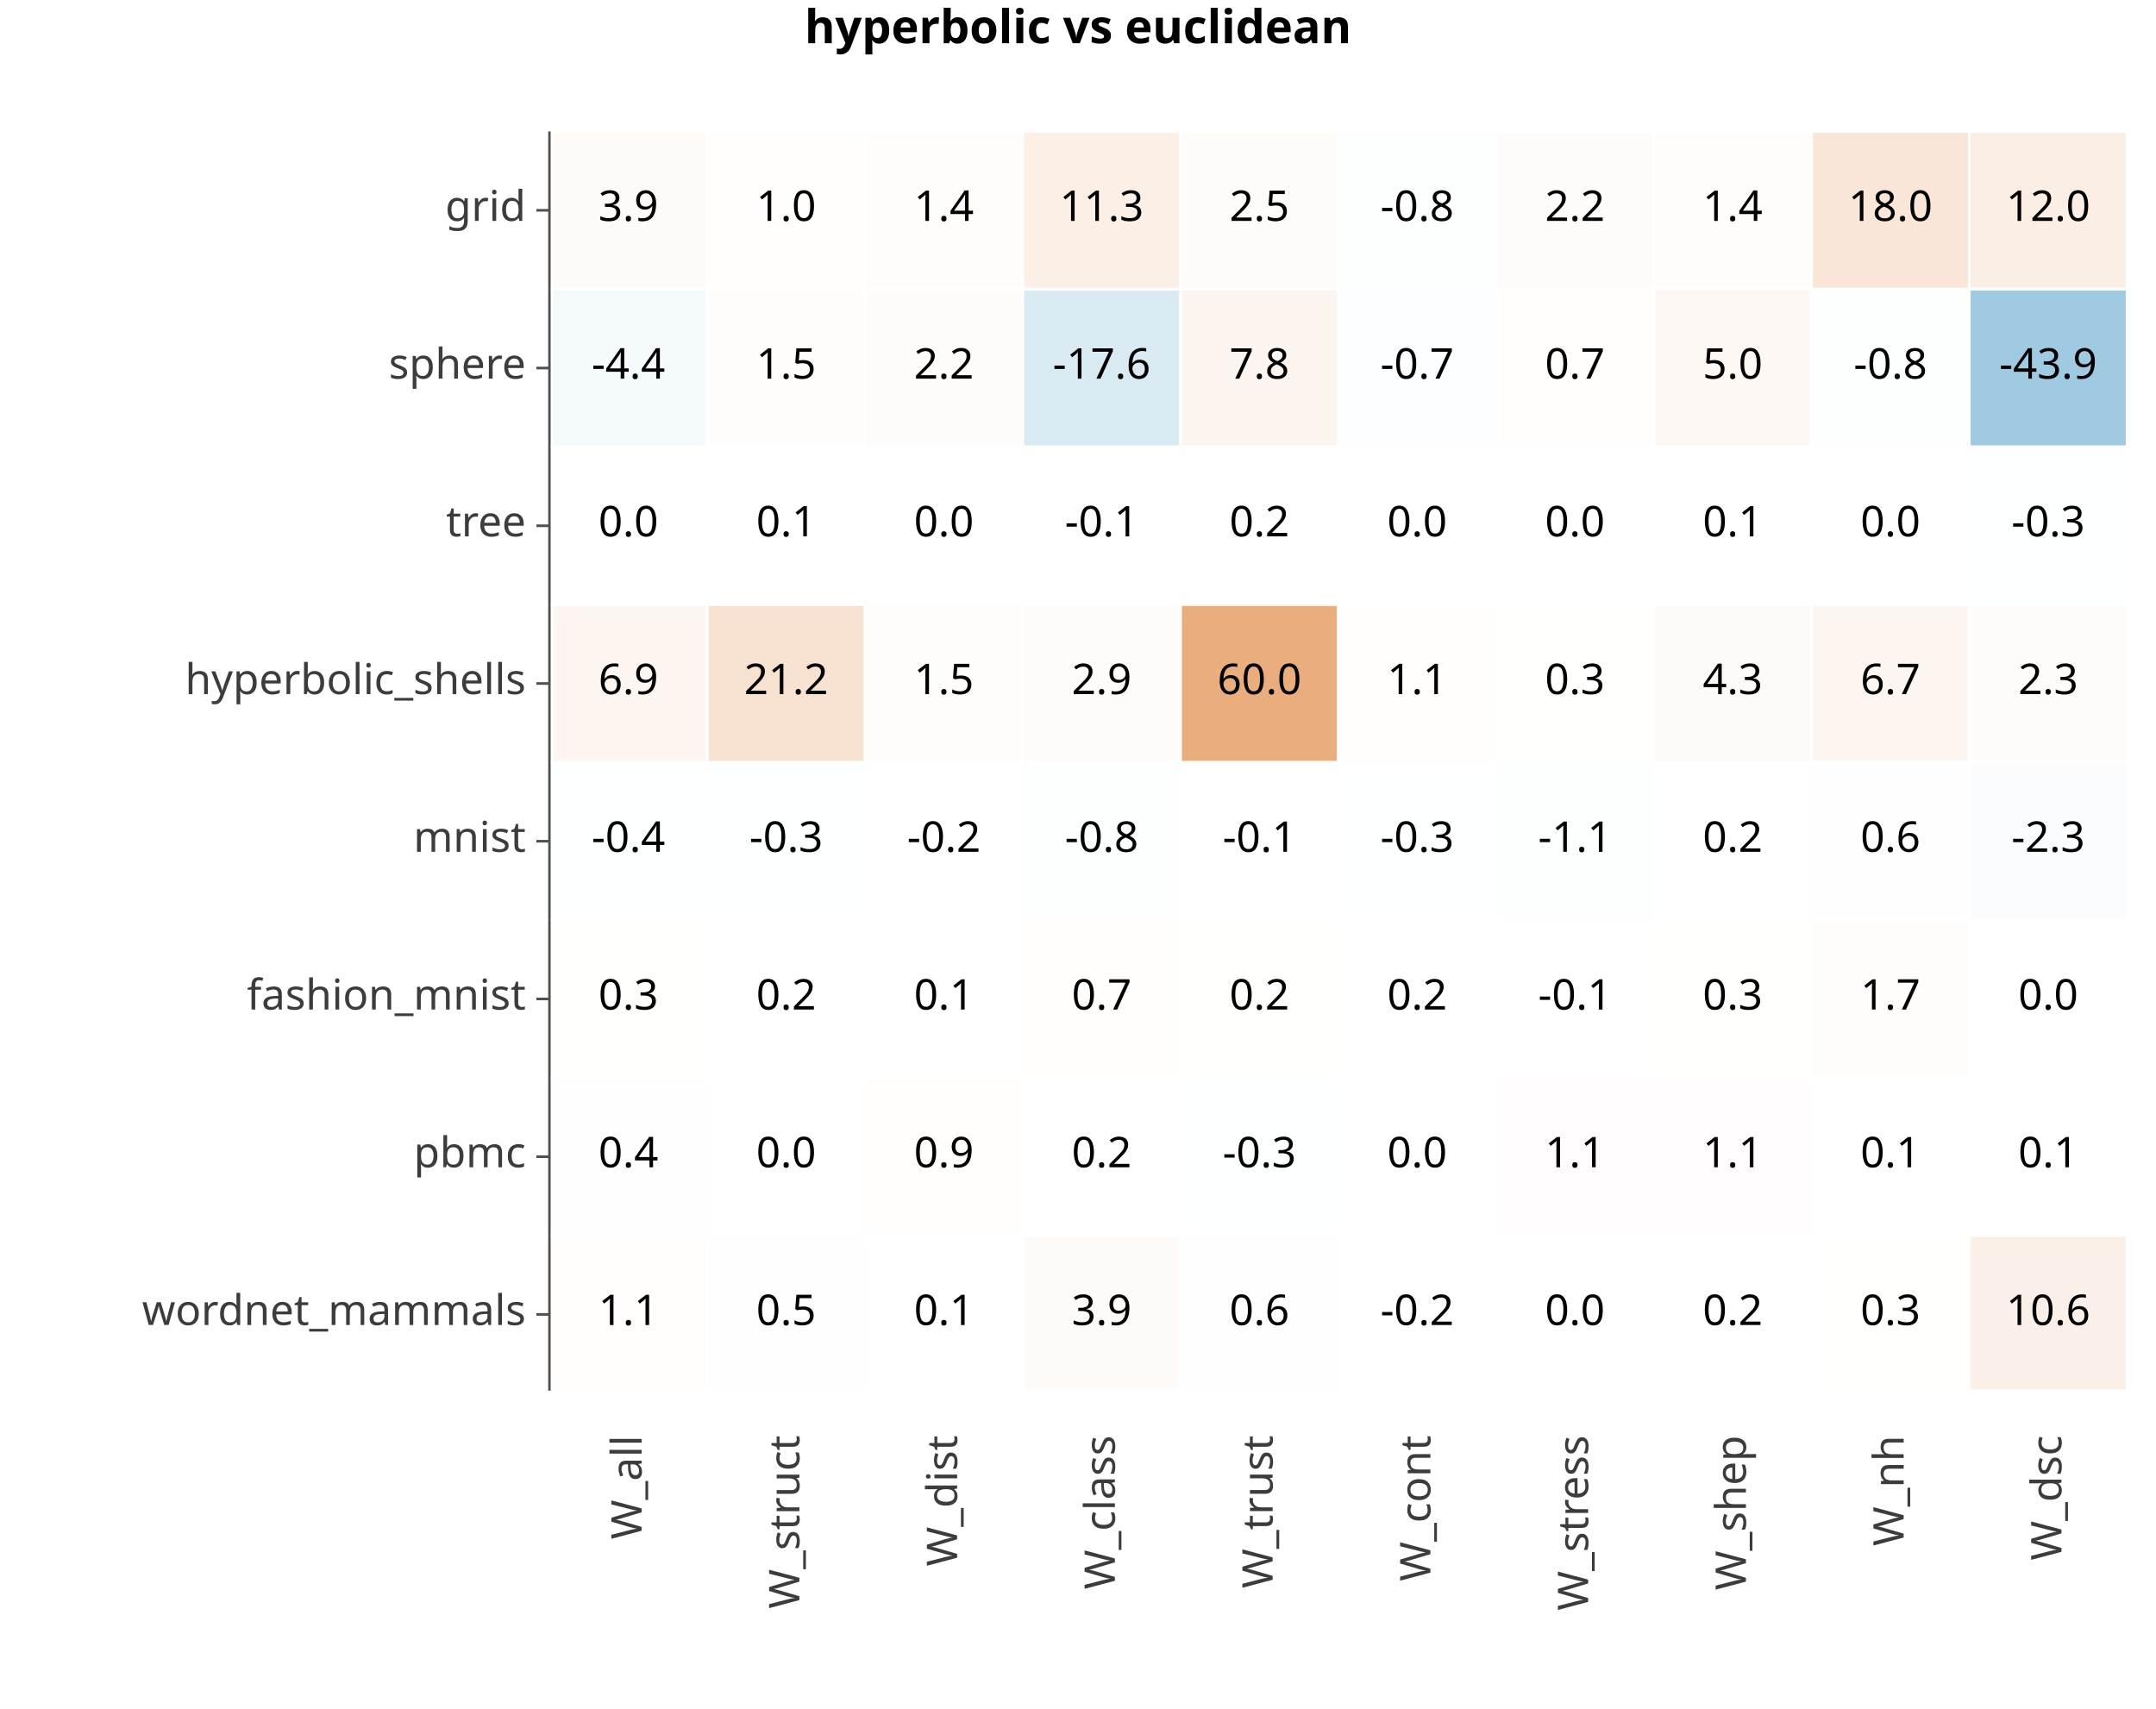
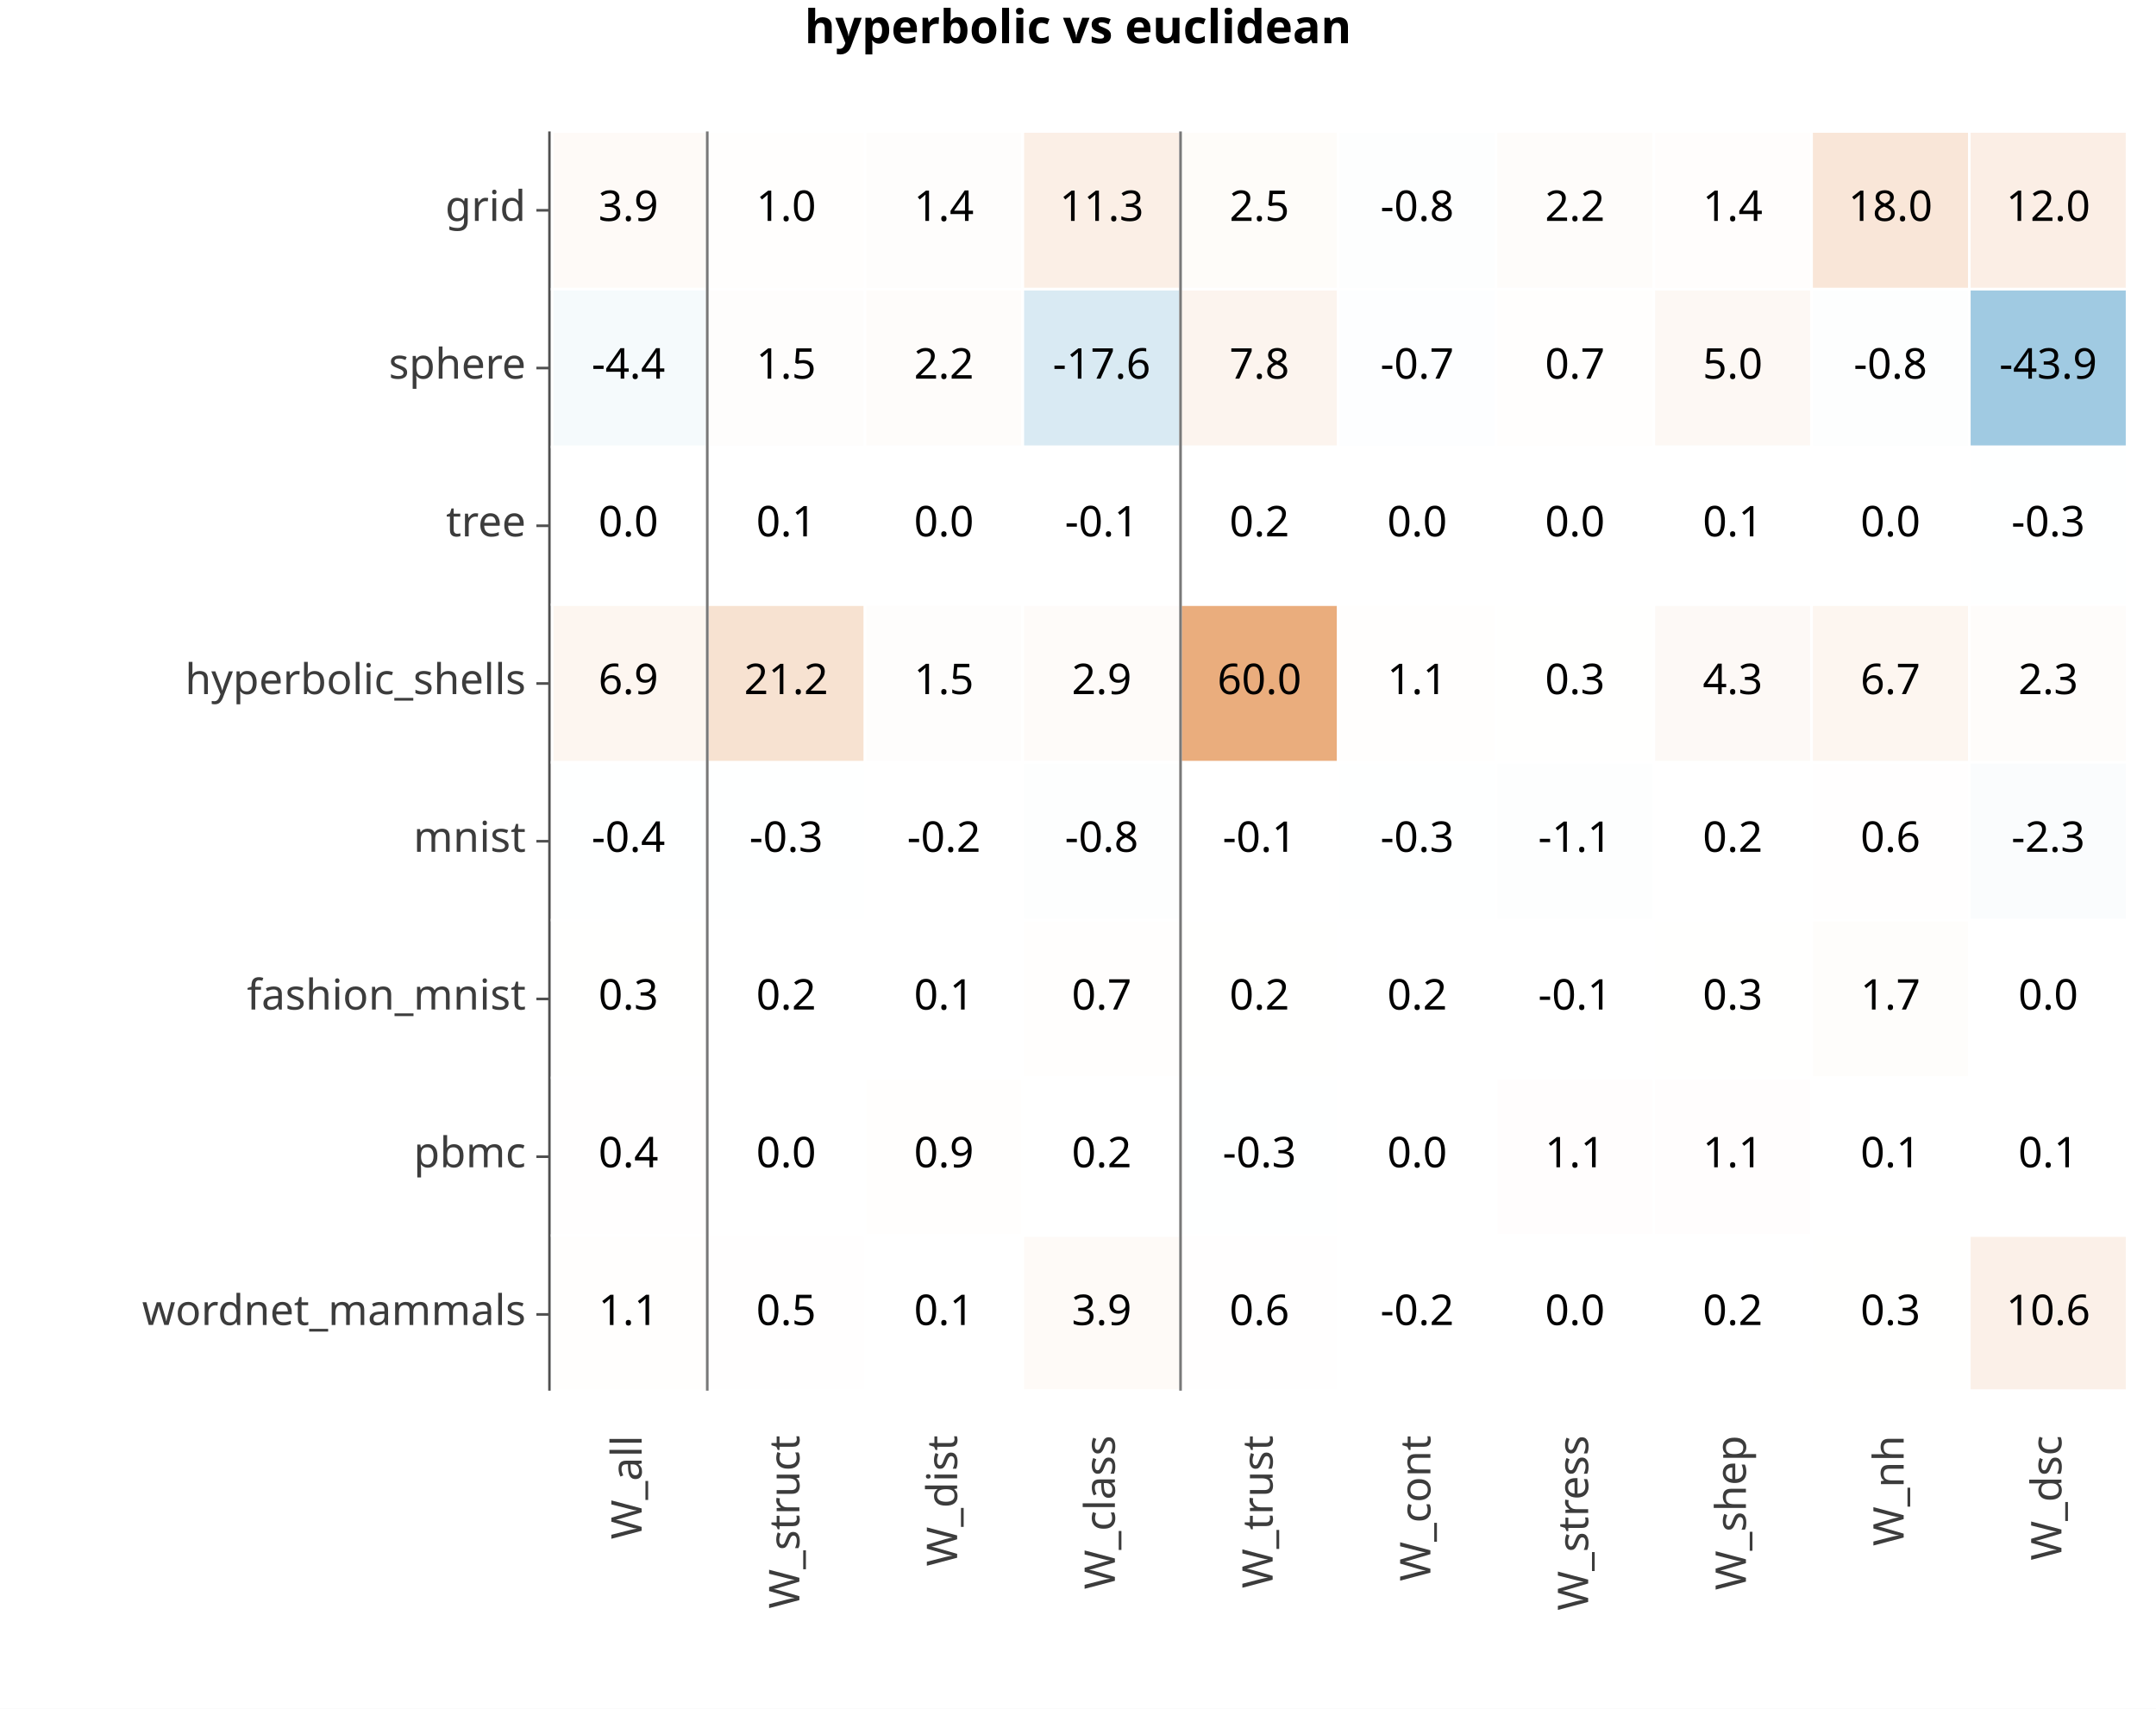
<svg xmlns="http://www.w3.org/2000/svg" width="820" height="650" viewBox="0 0 820 650">
  <rect x="0" y="0" width="820" height="650" opacity="1" fill="#FFFFFF" stroke="none" />
  <text x="410" y="12" dy="0.5ex" text-anchor="middle" font-family="sans-serif" font-size="17.742" opacity="1" fill="#000000" font-weight="bold">
hyperbolic vs euclidean
</text>
  <polyline fill="none" opacity="1" stroke="#505050" stroke-width="1" points="209,50 209,529 " />
  <text x="200" y="80" dy="0.5ex" text-anchor="end" font-family="sans-serif" font-size="16.129" opacity="1" fill="#3C3C3C">
grid
</text>
  <polyline fill="none" opacity="1" stroke="#505050" stroke-width="1" points="204,80 209,80 " />
  <text x="200" y="140" dy="0.5ex" text-anchor="end" font-family="sans-serif" font-size="16.129" opacity="1" fill="#3C3C3C">
sphere
</text>
  <polyline fill="none" opacity="1" stroke="#505050" stroke-width="1" points="204,140 209,140 " />
  <text x="200" y="200" dy="0.5ex" text-anchor="end" font-family="sans-serif" font-size="16.129" opacity="1" fill="#3C3C3C">
tree
</text>
  <polyline fill="none" opacity="1" stroke="#505050" stroke-width="1" points="204,200 209,200 " />
  <text x="200" y="260" dy="0.5ex" text-anchor="end" font-family="sans-serif" font-size="16.129" opacity="1" fill="#3C3C3C">
hyperbolic_shells
</text>
  <polyline fill="none" opacity="1" stroke="#505050" stroke-width="1" points="204,260 209,260 " />
  <text x="200" y="320" dy="0.5ex" text-anchor="end" font-family="sans-serif" font-size="16.129" opacity="1" fill="#3C3C3C">
mnist
</text>
  <polyline fill="none" opacity="1" stroke="#505050" stroke-width="1" points="204,320 209,320 " />
  <text x="200" y="380" dy="0.5ex" text-anchor="end" font-family="sans-serif" font-size="16.129" opacity="1" fill="#3C3C3C">
fashion_mnist
</text>
  <polyline fill="none" opacity="1" stroke="#505050" stroke-width="1" points="204,380 209,380 " />
  <text x="200" y="440" dy="0.5ex" text-anchor="end" font-family="sans-serif" font-size="16.129" opacity="1" fill="#3C3C3C">
pbmc
</text>
  <polyline fill="none" opacity="1" stroke="#505050" stroke-width="1" points="204,440 209,440 " />
  <text x="200" y="500" dy="0.5ex" text-anchor="end" font-family="sans-serif" font-size="16.129" opacity="1" fill="#3C3C3C">
wordnet_mammals
</text>
  <polyline fill="none" opacity="1" stroke="#505050" stroke-width="1" points="204,500 209,500 " />
  <text x="240" y="546" dy="0.5ex" text-anchor="end" font-family="sans-serif" font-size="16.129" opacity="1" fill="#3C3C3C" transform="rotate(270, 240, 546)">
W_all
</text>
  <text x="300" y="546" dy="0.5ex" text-anchor="end" font-family="sans-serif" font-size="16.129" opacity="1" fill="#3C3C3C" transform="rotate(270, 300, 546)">
W_struct
</text>
  <text x="360" y="546" dy="0.5ex" text-anchor="end" font-family="sans-serif" font-size="16.129" opacity="1" fill="#3C3C3C" transform="rotate(270, 360, 546)">
W_dist
</text>
  <text x="420" y="546" dy="0.5ex" text-anchor="end" font-family="sans-serif" font-size="16.129" opacity="1" fill="#3C3C3C" transform="rotate(270, 420, 546)">
W_class
</text>
  <text x="480" y="546" dy="0.5ex" text-anchor="end" font-family="sans-serif" font-size="16.129" opacity="1" fill="#3C3C3C" transform="rotate(270, 480, 546)">
W_trust
</text>
  <text x="540" y="546" dy="0.5ex" text-anchor="end" font-family="sans-serif" font-size="16.129" opacity="1" fill="#3C3C3C" transform="rotate(270, 540, 546)">
W_cont
</text>
  <text x="600" y="546" dy="0.5ex" text-anchor="end" font-family="sans-serif" font-size="16.129" opacity="1" fill="#3C3C3C" transform="rotate(270, 600, 546)">
W_stress
</text>
  <text x="660" y="546" dy="0.5ex" text-anchor="end" font-family="sans-serif" font-size="16.129" opacity="1" fill="#3C3C3C" transform="rotate(270, 660, 546)">
W_shep
</text>
  <text x="720" y="546" dy="0.5ex" text-anchor="end" font-family="sans-serif" font-size="16.129" opacity="1" fill="#3C3C3C" transform="rotate(270, 720, 546)">
W_nh
</text>
  <text x="780" y="546" dy="0.5ex" text-anchor="end" font-family="sans-serif" font-size="16.129" opacity="1" fill="#3C3C3C" transform="rotate(270, 780, 546)">
W_dsc
</text>
  <rect x="210" y="50" width="59" height="60" opacity="1" fill="#FEFAF7" stroke="none" />
  <rect x="210" y="50" width="59" height="60" opacity="1" fill="none" stroke="#FFFFFF" />
  <text x="239" y="80" dy="0.5ex" text-anchor="middle" font-family="sans-serif" font-size="16.129" opacity="1" fill="#000000">
3.9
</text>
  <rect x="269" y="50" width="60" height="60" opacity="1" fill="#FFFEFD" stroke="none" />
  <rect x="269" y="50" width="60" height="60" opacity="1" fill="none" stroke="#FFFFFF" />
  <text x="299" y="80" dy="0.5ex" text-anchor="middle" font-family="sans-serif" font-size="16.129" opacity="1" fill="#000000">
1.0
</text>
  <rect x="329" y="50" width="60" height="60" opacity="1" fill="#FEFDFC" stroke="none" />
  <rect x="329" y="50" width="60" height="60" opacity="1" fill="none" stroke="#FFFFFF" />
  <text x="359" y="80" dy="0.5ex" text-anchor="middle" font-family="sans-serif" font-size="16.129" opacity="1" fill="#000000">
1.4
</text>
  <rect x="389" y="50" width="60" height="60" opacity="1" fill="#FBEFE6" stroke="none" />
  <rect x="389" y="50" width="60" height="60" opacity="1" fill="none" stroke="#FFFFFF" />
  <text x="419" y="80" dy="0.5ex" text-anchor="middle" font-family="sans-serif" font-size="16.129" opacity="1" fill="#000000">
11.3
</text>
  <rect x="449" y="50" width="60" height="60" opacity="1" fill="#FEFCF9" stroke="none" />
  <rect x="449" y="50" width="60" height="60" opacity="1" fill="none" stroke="#FFFFFF" />
  <text x="479" y="80" dy="0.5ex" text-anchor="middle" font-family="sans-serif" font-size="16.129" opacity="1" fill="#000000">
2.5
</text>
  <rect x="509" y="50" width="60" height="60" opacity="1" fill="#FDFEFE" stroke="none" />
  <rect x="509" y="50" width="60" height="60" opacity="1" fill="none" stroke="#FFFFFF" />
  <text x="539" y="80" dy="0.5ex" text-anchor="middle" font-family="sans-serif" font-size="16.129" opacity="1" fill="#000000">
-0.8
</text>
  <rect x="569" y="50" width="60" height="60" opacity="1" fill="#FEFCFA" stroke="none" />
  <rect x="569" y="50" width="60" height="60" opacity="1" fill="none" stroke="#FFFFFF" />
  <text x="599" y="80" dy="0.5ex" text-anchor="middle" font-family="sans-serif" font-size="16.129" opacity="1" fill="#000000">
2.2
</text>
  <rect x="629" y="50" width="60" height="60" opacity="1" fill="#FFFDFC" stroke="none" />
  <rect x="629" y="50" width="60" height="60" opacity="1" fill="none" stroke="#FFFFFF" />
  <text x="659" y="80" dy="0.5ex" text-anchor="middle" font-family="sans-serif" font-size="16.129" opacity="1" fill="#000000">
1.4
</text>
  <rect x="689" y="50" width="60" height="60" opacity="1" fill="#F9E6D8" stroke="none" />
  <rect x="689" y="50" width="60" height="60" opacity="1" fill="none" stroke="#FFFFFF" />
  <text x="719" y="80" dy="0.5ex" text-anchor="middle" font-family="sans-serif" font-size="16.129" opacity="1" fill="#000000">
18.0
</text>
  <rect x="749" y="50" width="60" height="60" opacity="1" fill="#FBEEE5" stroke="none" />
  <rect x="749" y="50" width="60" height="60" opacity="1" fill="none" stroke="#FFFFFF" />
  <text x="779" y="80" dy="0.5ex" text-anchor="middle" font-family="sans-serif" font-size="16.129" opacity="1" fill="#000000">
12.0
</text>
  <rect x="210" y="110" width="59" height="60" opacity="1" fill="#F5FAFC" stroke="none" />
  <rect x="210" y="110" width="59" height="60" opacity="1" fill="none" stroke="#FFFFFF" />
  <text x="239" y="140" dy="0.5ex" text-anchor="middle" font-family="sans-serif" font-size="16.129" opacity="1" fill="#000000">
-4.4
</text>
  <rect x="269" y="110" width="60" height="60" opacity="1" fill="#FEFDFC" stroke="none" />
  <rect x="269" y="110" width="60" height="60" opacity="1" fill="none" stroke="#FFFFFF" />
  <text x="299" y="140" dy="0.5ex" text-anchor="middle" font-family="sans-serif" font-size="16.129" opacity="1" fill="#000000">
1.5
</text>
  <rect x="329" y="110" width="60" height="60" opacity="1" fill="#FEFCFA" stroke="none" />
  <rect x="329" y="110" width="60" height="60" opacity="1" fill="none" stroke="#FFFFFF" />
  <text x="359" y="140" dy="0.5ex" text-anchor="middle" font-family="sans-serif" font-size="16.129" opacity="1" fill="#000000">
2.2
</text>
  <rect x="389" y="110" width="60" height="60" opacity="1" fill="#D9EAF3" stroke="none" />
  <rect x="389" y="110" width="60" height="60" opacity="1" fill="none" stroke="#FFFFFF" />
  <text x="419" y="140" dy="0.5ex" text-anchor="middle" font-family="sans-serif" font-size="16.129" opacity="1" fill="#000000">
-17.6
</text>
  <rect x="449" y="110" width="60" height="60" opacity="1" fill="#FCF4EE" stroke="none" />
  <rect x="449" y="110" width="60" height="60" opacity="1" fill="none" stroke="#FFFFFF" />
  <text x="479" y="140" dy="0.5ex" text-anchor="middle" font-family="sans-serif" font-size="16.129" opacity="1" fill="#000000">
7.8
</text>
  <rect x="509" y="110" width="60" height="60" opacity="1" fill="#FDFEFF" stroke="none" />
  <rect x="509" y="110" width="60" height="60" opacity="1" fill="none" stroke="#FFFFFF" />
  <text x="539" y="140" dy="0.5ex" text-anchor="middle" font-family="sans-serif" font-size="16.129" opacity="1" fill="#000000">
-0.7
</text>
  <rect x="569" y="110" width="60" height="60" opacity="1" fill="#FFFEFD" stroke="none" />
  <rect x="569" y="110" width="60" height="60" opacity="1" fill="none" stroke="#FFFFFF" />
  <text x="599" y="140" dy="0.5ex" text-anchor="middle" font-family="sans-serif" font-size="16.129" opacity="1" fill="#000000">
0.7
</text>
  <rect x="629" y="110" width="60" height="60" opacity="1" fill="#FDF8F4" stroke="none" />
  <rect x="629" y="110" width="60" height="60" opacity="1" fill="none" stroke="#FFFFFF" />
  <text x="659" y="140" dy="0.5ex" text-anchor="middle" font-family="sans-serif" font-size="16.129" opacity="1" fill="#000000">
5.0
</text>
  <rect x="689" y="110" width="60" height="60" opacity="1" fill="#FDFEFE" stroke="none" />
  <rect x="689" y="110" width="60" height="60" opacity="1" fill="none" stroke="#FFFFFF" />
  <text x="719" y="140" dy="0.5ex" text-anchor="middle" font-family="sans-serif" font-size="16.129" opacity="1" fill="#000000">
-0.8
</text>
  <rect x="749" y="110" width="60" height="60" opacity="1" fill="#A0CAE2" stroke="none" />
  <rect x="749" y="110" width="60" height="60" opacity="1" fill="none" stroke="#FFFFFF" />
  <text x="779" y="140" dy="0.5ex" text-anchor="middle" font-family="sans-serif" font-size="16.129" opacity="1" fill="#000000">
-43.9
</text>
  <rect x="210" y="170" width="59" height="60" opacity="1" fill="#FFFFFF" stroke="none" />
  <rect x="210" y="170" width="59" height="60" opacity="1" fill="none" stroke="#FFFFFF" />
  <text x="239" y="200" dy="0.5ex" text-anchor="middle" font-family="sans-serif" font-size="16.129" opacity="1" fill="#000000">
0.0
</text>
  <rect x="269" y="170" width="60" height="60" opacity="1" fill="#FFFFFF" stroke="none" />
  <rect x="269" y="170" width="60" height="60" opacity="1" fill="none" stroke="#FFFFFF" />
  <text x="299" y="200" dy="0.5ex" text-anchor="middle" font-family="sans-serif" font-size="16.129" opacity="1" fill="#000000">
0.1
</text>
  <rect x="329" y="170" width="60" height="60" opacity="1" fill="#FFFFFF" stroke="none" />
  <rect x="329" y="170" width="60" height="60" opacity="1" fill="none" stroke="#FFFFFF" />
  <text x="359" y="200" dy="0.5ex" text-anchor="middle" font-family="sans-serif" font-size="16.129" opacity="1" fill="#000000">
0.0
</text>
  <rect x="389" y="170" width="60" height="60" opacity="1" fill="#FFFFFF" stroke="none" />
  <rect x="389" y="170" width="60" height="60" opacity="1" fill="none" stroke="#FFFFFF" />
  <text x="419" y="200" dy="0.5ex" text-anchor="middle" font-family="sans-serif" font-size="16.129" opacity="1" fill="#000000">
-0.1
</text>
  <rect x="449" y="170" width="60" height="60" opacity="1" fill="#FFFFFF" stroke="none" />
  <rect x="449" y="170" width="60" height="60" opacity="1" fill="none" stroke="#FFFFFF" />
  <text x="479" y="200" dy="0.5ex" text-anchor="middle" font-family="sans-serif" font-size="16.129" opacity="1" fill="#000000">
0.2
</text>
  <rect x="509" y="170" width="60" height="60" opacity="1" fill="#FFFFFF" stroke="none" />
  <rect x="509" y="170" width="60" height="60" opacity="1" fill="none" stroke="#FFFFFF" />
  <text x="539" y="200" dy="0.5ex" text-anchor="middle" font-family="sans-serif" font-size="16.129" opacity="1" fill="#000000">
0.0
</text>
  <rect x="569" y="170" width="60" height="60" opacity="1" fill="#FFFFFF" stroke="none" />
  <rect x="569" y="170" width="60" height="60" opacity="1" fill="none" stroke="#FFFFFF" />
  <text x="599" y="200" dy="0.5ex" text-anchor="middle" font-family="sans-serif" font-size="16.129" opacity="1" fill="#000000">
0.0
</text>
  <rect x="629" y="170" width="60" height="60" opacity="1" fill="#FFFFFF" stroke="none" />
  <rect x="629" y="170" width="60" height="60" opacity="1" fill="none" stroke="#FFFFFF" />
  <text x="659" y="200" dy="0.5ex" text-anchor="middle" font-family="sans-serif" font-size="16.129" opacity="1" fill="#000000">
0.1
</text>
  <rect x="689" y="170" width="60" height="60" opacity="1" fill="#FFFFFF" stroke="none" />
  <rect x="689" y="170" width="60" height="60" opacity="1" fill="none" stroke="#FFFFFF" />
  <text x="719" y="200" dy="0.5ex" text-anchor="middle" font-family="sans-serif" font-size="16.129" opacity="1" fill="#000000">
0.0
</text>
  <rect x="749" y="170" width="60" height="60" opacity="1" fill="#FEFFFF" stroke="none" />
  <rect x="749" y="170" width="60" height="60" opacity="1" fill="none" stroke="#FFFFFF" />
  <text x="779" y="200" dy="0.5ex" text-anchor="middle" font-family="sans-serif" font-size="16.129" opacity="1" fill="#000000">
-0.3
</text>
  <rect x="210" y="230" width="59" height="60" opacity="1" fill="#FDF6F0" stroke="none" />
  <rect x="210" y="230" width="59" height="60" opacity="1" fill="none" stroke="#FFFFFF" />
  <text x="239" y="260" dy="0.5ex" text-anchor="middle" font-family="sans-serif" font-size="16.129" opacity="1" fill="#000000">
6.9
</text>
  <rect x="269" y="230" width="60" height="60" opacity="1" fill="#F7E2D1" stroke="none" />
  <rect x="269" y="230" width="60" height="60" opacity="1" fill="none" stroke="#FFFFFF" />
  <text x="299" y="260" dy="0.5ex" text-anchor="middle" font-family="sans-serif" font-size="16.129" opacity="1" fill="#000000">
21.2
</text>
  <rect x="329" y="230" width="60" height="60" opacity="1" fill="#FEFDFC" stroke="none" />
  <rect x="329" y="230" width="60" height="60" opacity="1" fill="none" stroke="#FFFFFF" />
  <text x="359" y="260" dy="0.5ex" text-anchor="middle" font-family="sans-serif" font-size="16.129" opacity="1" fill="#000000">
1.5
</text>
  <rect x="389" y="230" width="60" height="60" opacity="1" fill="#FEFBF9" stroke="none" />
  <rect x="389" y="230" width="60" height="60" opacity="1" fill="none" stroke="#FFFFFF" />
  <text x="419" y="260" dy="0.5ex" text-anchor="middle" font-family="sans-serif" font-size="16.129" opacity="1" fill="#000000">
2.9
</text>
  <rect x="449" y="230" width="60" height="60" opacity="1" fill="#EAAD7D" stroke="none" />
  <rect x="449" y="230" width="60" height="60" opacity="1" fill="none" stroke="#FFFFFF" />
  <text x="479" y="260" dy="0.5ex" text-anchor="middle" font-family="sans-serif" font-size="16.129" opacity="1" fill="#000000">
60.0
</text>
  <rect x="509" y="230" width="60" height="60" opacity="1" fill="#FFFEFD" stroke="none" />
  <rect x="509" y="230" width="60" height="60" opacity="1" fill="none" stroke="#FFFFFF" />
  <text x="539" y="260" dy="0.5ex" text-anchor="middle" font-family="sans-serif" font-size="16.129" opacity="1" fill="#000000">
1.1
</text>
  <rect x="569" y="230" width="60" height="60" opacity="1" fill="#FFFFFE" stroke="none" />
  <rect x="569" y="230" width="60" height="60" opacity="1" fill="none" stroke="#FFFFFF" />
  <text x="599" y="260" dy="0.5ex" text-anchor="middle" font-family="sans-serif" font-size="16.129" opacity="1" fill="#000000">
0.3
</text>
  <rect x="629" y="230" width="60" height="60" opacity="1" fill="#FDF9F6" stroke="none" />
  <rect x="629" y="230" width="60" height="60" opacity="1" fill="none" stroke="#FFFFFF" />
  <text x="659" y="260" dy="0.5ex" text-anchor="middle" font-family="sans-serif" font-size="16.129" opacity="1" fill="#000000">
4.3
</text>
  <rect x="689" y="230" width="60" height="60" opacity="1" fill="#FDF6F0" stroke="none" />
  <rect x="689" y="230" width="60" height="60" opacity="1" fill="none" stroke="#FFFFFF" />
  <text x="719" y="260" dy="0.5ex" text-anchor="middle" font-family="sans-serif" font-size="16.129" opacity="1" fill="#000000">
6.7
</text>
  <rect x="749" y="230" width="60" height="60" opacity="1" fill="#FEFCFA" stroke="none" />
  <rect x="749" y="230" width="60" height="60" opacity="1" fill="none" stroke="#FFFFFF" />
  <text x="779" y="260" dy="0.5ex" text-anchor="middle" font-family="sans-serif" font-size="16.129" opacity="1" fill="#000000">
2.3
</text>
  <rect x="210" y="290" width="59" height="60" opacity="1" fill="#FEFFFF" stroke="none" />
  <rect x="210" y="290" width="59" height="60" opacity="1" fill="none" stroke="#FFFFFF" />
  <text x="239" y="320" dy="0.5ex" text-anchor="middle" font-family="sans-serif" font-size="16.129" opacity="1" fill="#000000">
-0.4
</text>
  <rect x="269" y="290" width="60" height="60" opacity="1" fill="#FEFFFF" stroke="none" />
  <rect x="269" y="290" width="60" height="60" opacity="1" fill="none" stroke="#FFFFFF" />
  <text x="299" y="320" dy="0.5ex" text-anchor="middle" font-family="sans-serif" font-size="16.129" opacity="1" fill="#000000">
-0.3
</text>
  <rect x="329" y="290" width="60" height="60" opacity="1" fill="#FFFFFF" stroke="none" />
  <rect x="329" y="290" width="60" height="60" opacity="1" fill="none" stroke="#FFFFFF" />
  <text x="359" y="320" dy="0.5ex" text-anchor="middle" font-family="sans-serif" font-size="16.129" opacity="1" fill="#000000">
-0.2
</text>
  <rect x="389" y="290" width="60" height="60" opacity="1" fill="#FDFEFE" stroke="none" />
  <rect x="389" y="290" width="60" height="60" opacity="1" fill="none" stroke="#FFFFFF" />
  <text x="419" y="320" dy="0.5ex" text-anchor="middle" font-family="sans-serif" font-size="16.129" opacity="1" fill="#000000">
-0.8
</text>
  <rect x="449" y="290" width="60" height="60" opacity="1" fill="#FFFFFF" stroke="none" />
  <rect x="449" y="290" width="60" height="60" opacity="1" fill="none" stroke="#FFFFFF" />
  <text x="479" y="320" dy="0.5ex" text-anchor="middle" font-family="sans-serif" font-size="16.129" opacity="1" fill="#000000">
-0.1
</text>
  <rect x="509" y="290" width="60" height="60" opacity="1" fill="#FEFFFF" stroke="none" />
  <rect x="509" y="290" width="60" height="60" opacity="1" fill="none" stroke="#FFFFFF" />
  <text x="539" y="320" dy="0.5ex" text-anchor="middle" font-family="sans-serif" font-size="16.129" opacity="1" fill="#000000">
-0.3
</text>
  <rect x="569" y="290" width="60" height="60" opacity="1" fill="#FDFEFE" stroke="none" />
  <rect x="569" y="290" width="60" height="60" opacity="1" fill="none" stroke="#FFFFFF" />
  <text x="599" y="320" dy="0.5ex" text-anchor="middle" font-family="sans-serif" font-size="16.129" opacity="1" fill="#000000">
-1.1
</text>
  <rect x="629" y="290" width="60" height="60" opacity="1" fill="#FFFFFF" stroke="none" />
  <rect x="629" y="290" width="60" height="60" opacity="1" fill="none" stroke="#FFFFFF" />
  <text x="659" y="320" dy="0.5ex" text-anchor="middle" font-family="sans-serif" font-size="16.129" opacity="1" fill="#000000">
0.2
</text>
  <rect x="689" y="290" width="60" height="60" opacity="1" fill="#FFFEFE" stroke="none" />
  <rect x="689" y="290" width="60" height="60" opacity="1" fill="none" stroke="#FFFFFF" />
  <text x="719" y="320" dy="0.5ex" text-anchor="middle" font-family="sans-serif" font-size="16.129" opacity="1" fill="#000000">
0.6
</text>
  <rect x="749" y="290" width="60" height="60" opacity="1" fill="#FAFCFD" stroke="none" />
  <rect x="749" y="290" width="60" height="60" opacity="1" fill="none" stroke="#FFFFFF" />
  <text x="779" y="320" dy="0.5ex" text-anchor="middle" font-family="sans-serif" font-size="16.129" opacity="1" fill="#000000">
-2.3
</text>
  <rect x="210" y="350" width="59" height="60" opacity="1" fill="#FFFFFE" stroke="none" />
  <rect x="210" y="350" width="59" height="60" opacity="1" fill="none" stroke="#FFFFFF" />
  <text x="239" y="380" dy="0.5ex" text-anchor="middle" font-family="sans-serif" font-size="16.129" opacity="1" fill="#000000">
0.3
</text>
  <rect x="269" y="350" width="60" height="60" opacity="1" fill="#FFFFFF" stroke="none" />
  <rect x="269" y="350" width="60" height="60" opacity="1" fill="none" stroke="#FFFFFF" />
  <text x="299" y="380" dy="0.5ex" text-anchor="middle" font-family="sans-serif" font-size="16.129" opacity="1" fill="#000000">
0.2
</text>
  <rect x="329" y="350" width="60" height="60" opacity="1" fill="#FFFFFF" stroke="none" />
  <rect x="329" y="350" width="60" height="60" opacity="1" fill="none" stroke="#FFFFFF" />
  <text x="359" y="380" dy="0.5ex" text-anchor="middle" font-family="sans-serif" font-size="16.129" opacity="1" fill="#000000">
0.1
</text>
  <rect x="389" y="350" width="60" height="60" opacity="1" fill="#FFFEFD" stroke="none" />
  <rect x="389" y="350" width="60" height="60" opacity="1" fill="none" stroke="#FFFFFF" />
  <text x="419" y="380" dy="0.5ex" text-anchor="middle" font-family="sans-serif" font-size="16.129" opacity="1" fill="#000000">
0.7
</text>
  <rect x="449" y="350" width="60" height="60" opacity="1" fill="#FFFFFE" stroke="none" />
  <rect x="449" y="350" width="60" height="60" opacity="1" fill="none" stroke="#FFFFFF" />
  <text x="479" y="380" dy="0.5ex" text-anchor="middle" font-family="sans-serif" font-size="16.129" opacity="1" fill="#000000">
0.2
</text>
  <rect x="509" y="350" width="60" height="60" opacity="1" fill="#FFFFFF" stroke="none" />
  <rect x="509" y="350" width="60" height="60" opacity="1" fill="none" stroke="#FFFFFF" />
  <text x="539" y="380" dy="0.5ex" text-anchor="middle" font-family="sans-serif" font-size="16.129" opacity="1" fill="#000000">
0.2
</text>
  <rect x="569" y="350" width="60" height="60" opacity="1" fill="#FFFFFF" stroke="none" />
  <rect x="569" y="350" width="60" height="60" opacity="1" fill="none" stroke="#FFFFFF" />
  <text x="599" y="380" dy="0.5ex" text-anchor="middle" font-family="sans-serif" font-size="16.129" opacity="1" fill="#000000">
-0.1
</text>
  <rect x="629" y="350" width="60" height="60" opacity="1" fill="#FFFFFE" stroke="none" />
  <rect x="629" y="350" width="60" height="60" opacity="1" fill="none" stroke="#FFFFFF" />
  <text x="659" y="380" dy="0.5ex" text-anchor="middle" font-family="sans-serif" font-size="16.129" opacity="1" fill="#000000">
0.3
</text>
  <rect x="689" y="350" width="60" height="60" opacity="1" fill="#FEFDFB" stroke="none" />
  <rect x="689" y="350" width="60" height="60" opacity="1" fill="none" stroke="#FFFFFF" />
  <text x="719" y="380" dy="0.5ex" text-anchor="middle" font-family="sans-serif" font-size="16.129" opacity="1" fill="#000000">
1.7
</text>
  <rect x="749" y="350" width="60" height="60" opacity="1" fill="#FFFFFF" stroke="none" />
  <rect x="749" y="350" width="60" height="60" opacity="1" fill="none" stroke="#FFFFFF" />
  <text x="779" y="380" dy="0.5ex" text-anchor="middle" font-family="sans-serif" font-size="16.129" opacity="1" fill="#000000">
0.0
</text>
  <rect x="210" y="410" width="59" height="60" opacity="1" fill="#FFFEFE" stroke="none" />
  <rect x="210" y="410" width="59" height="60" opacity="1" fill="none" stroke="#FFFFFF" />
  <text x="239" y="440" dy="0.5ex" text-anchor="middle" font-family="sans-serif" font-size="16.129" opacity="1" fill="#000000">
0.4
</text>
  <rect x="269" y="410" width="60" height="60" opacity="1" fill="#FFFFFF" stroke="none" />
  <rect x="269" y="410" width="60" height="60" opacity="1" fill="none" stroke="#FFFFFF" />
  <text x="299" y="440" dy="0.5ex" text-anchor="middle" font-family="sans-serif" font-size="16.129" opacity="1" fill="#000000">
0.0
</text>
  <rect x="329" y="410" width="60" height="60" opacity="1" fill="#FFFEFD" stroke="none" />
  <rect x="329" y="410" width="60" height="60" opacity="1" fill="none" stroke="#FFFFFF" />
  <text x="359" y="440" dy="0.5ex" text-anchor="middle" font-family="sans-serif" font-size="16.129" opacity="1" fill="#000000">
0.9
</text>
  <rect x="389" y="410" width="60" height="60" opacity="1" fill="#FFFFFF" stroke="none" />
  <rect x="389" y="410" width="60" height="60" opacity="1" fill="none" stroke="#FFFFFF" />
  <text x="419" y="440" dy="0.5ex" text-anchor="middle" font-family="sans-serif" font-size="16.129" opacity="1" fill="#000000">
0.2
</text>
  <rect x="449" y="410" width="60" height="60" opacity="1" fill="#FEFFFF" stroke="none" />
  <rect x="449" y="410" width="60" height="60" opacity="1" fill="none" stroke="#FFFFFF" />
  <text x="479" y="440" dy="0.5ex" text-anchor="middle" font-family="sans-serif" font-size="16.129" opacity="1" fill="#000000">
-0.3
</text>
  <rect x="509" y="410" width="60" height="60" opacity="1" fill="#FFFFFF" stroke="none" />
  <rect x="509" y="410" width="60" height="60" opacity="1" fill="none" stroke="#FFFFFF" />
  <text x="539" y="440" dy="0.5ex" text-anchor="middle" font-family="sans-serif" font-size="16.129" opacity="1" fill="#000000">
0.0
</text>
  <rect x="569" y="410" width="60" height="60" opacity="1" fill="#FFFDFD" stroke="none" />
  <rect x="569" y="410" width="60" height="60" opacity="1" fill="none" stroke="#FFFFFF" />
  <text x="599" y="440" dy="0.5ex" text-anchor="middle" font-family="sans-serif" font-size="16.129" opacity="1" fill="#000000">
1.1
</text>
  <rect x="629" y="410" width="60" height="60" opacity="1" fill="#FFFDFD" stroke="none" />
  <rect x="629" y="410" width="60" height="60" opacity="1" fill="none" stroke="#FFFFFF" />
  <text x="659" y="440" dy="0.5ex" text-anchor="middle" font-family="sans-serif" font-size="16.129" opacity="1" fill="#000000">
1.1
</text>
  <rect x="689" y="410" width="60" height="60" opacity="1" fill="#FFFFFF" stroke="none" />
  <rect x="689" y="410" width="60" height="60" opacity="1" fill="none" stroke="#FFFFFF" />
  <text x="719" y="440" dy="0.5ex" text-anchor="middle" font-family="sans-serif" font-size="16.129" opacity="1" fill="#000000">
0.1
</text>
  <rect x="749" y="410" width="60" height="60" opacity="1" fill="#FFFFFF" stroke="none" />
  <rect x="749" y="410" width="60" height="60" opacity="1" fill="none" stroke="#FFFFFF" />
  <text x="779" y="440" dy="0.5ex" text-anchor="middle" font-family="sans-serif" font-size="16.129" opacity="1" fill="#000000">
0.1
</text>
  <rect x="210" y="470" width="59" height="59" opacity="1" fill="#FFFEFD" stroke="none" />
  <rect x="210" y="470" width="59" height="59" opacity="1" fill="none" stroke="#FFFFFF" />
  <text x="239" y="500" dy="0.5ex" text-anchor="middle" font-family="sans-serif" font-size="16.129" opacity="1" fill="#000000">
1.1
</text>
  <rect x="269" y="470" width="60" height="59" opacity="1" fill="#FFFEFE" stroke="none" />
  <rect x="269" y="470" width="60" height="59" opacity="1" fill="none" stroke="#FFFFFF" />
  <text x="299" y="500" dy="0.5ex" text-anchor="middle" font-family="sans-serif" font-size="16.129" opacity="1" fill="#000000">
0.5
</text>
  <rect x="329" y="470" width="60" height="59" opacity="1" fill="#FFFFFF" stroke="none" />
  <rect x="329" y="470" width="60" height="59" opacity="1" fill="none" stroke="#FFFFFF" />
  <text x="359" y="500" dy="0.5ex" text-anchor="middle" font-family="sans-serif" font-size="16.129" opacity="1" fill="#000000">
0.1
</text>
  <rect x="389" y="470" width="60" height="59" opacity="1" fill="#FEFAF7" stroke="none" />
  <rect x="389" y="470" width="60" height="59" opacity="1" fill="none" stroke="#FFFFFF" />
  <text x="419" y="500" dy="0.5ex" text-anchor="middle" font-family="sans-serif" font-size="16.129" opacity="1" fill="#000000">
3.9
</text>
  <rect x="449" y="470" width="60" height="59" opacity="1" fill="#FFFEFE" stroke="none" />
  <rect x="449" y="470" width="60" height="59" opacity="1" fill="none" stroke="#FFFFFF" />
  <text x="479" y="500" dy="0.5ex" text-anchor="middle" font-family="sans-serif" font-size="16.129" opacity="1" fill="#000000">
0.6
</text>
  <rect x="509" y="470" width="60" height="59" opacity="1" fill="#FFFFFF" stroke="none" />
  <rect x="509" y="470" width="60" height="59" opacity="1" fill="none" stroke="#FFFFFF" />
  <text x="539" y="500" dy="0.5ex" text-anchor="middle" font-family="sans-serif" font-size="16.129" opacity="1" fill="#000000">
-0.2
</text>
  <rect x="569" y="470" width="60" height="59" opacity="1" fill="#FFFFFF" stroke="none" />
  <rect x="569" y="470" width="60" height="59" opacity="1" fill="none" stroke="#FFFFFF" />
  <text x="599" y="500" dy="0.5ex" text-anchor="middle" font-family="sans-serif" font-size="16.129" opacity="1" fill="#000000">
0.0
</text>
  <rect x="629" y="470" width="60" height="59" opacity="1" fill="#FFFFFF" stroke="none" />
  <rect x="629" y="470" width="60" height="59" opacity="1" fill="none" stroke="#FFFFFF" />
  <text x="659" y="500" dy="0.5ex" text-anchor="middle" font-family="sans-serif" font-size="16.129" opacity="1" fill="#000000">
0.2
</text>
  <rect x="689" y="470" width="60" height="59" opacity="1" fill="#FFFFFE" stroke="none" />
  <rect x="689" y="470" width="60" height="59" opacity="1" fill="none" stroke="#FFFFFF" />
  <text x="719" y="500" dy="0.5ex" text-anchor="middle" font-family="sans-serif" font-size="16.129" opacity="1" fill="#000000">
0.3
</text>
  <rect x="749" y="470" width="60" height="59" opacity="1" fill="#FBF0E8" stroke="none" />
  <rect x="749" y="470" width="60" height="59" opacity="1" fill="none" stroke="#FFFFFF" />
  <text x="779" y="500" dy="0.5ex" text-anchor="middle" font-family="sans-serif" font-size="16.129" opacity="1" fill="#000000">
10.6
</text>
+   <polyline fill="none" opacity="1" stroke="#787878" stroke-width="1" points="269,50 269,529 " />
+   <polyline fill="none" opacity="1" stroke="#787878" stroke-width="1" points="449,50 449,529 " />
</svg>
